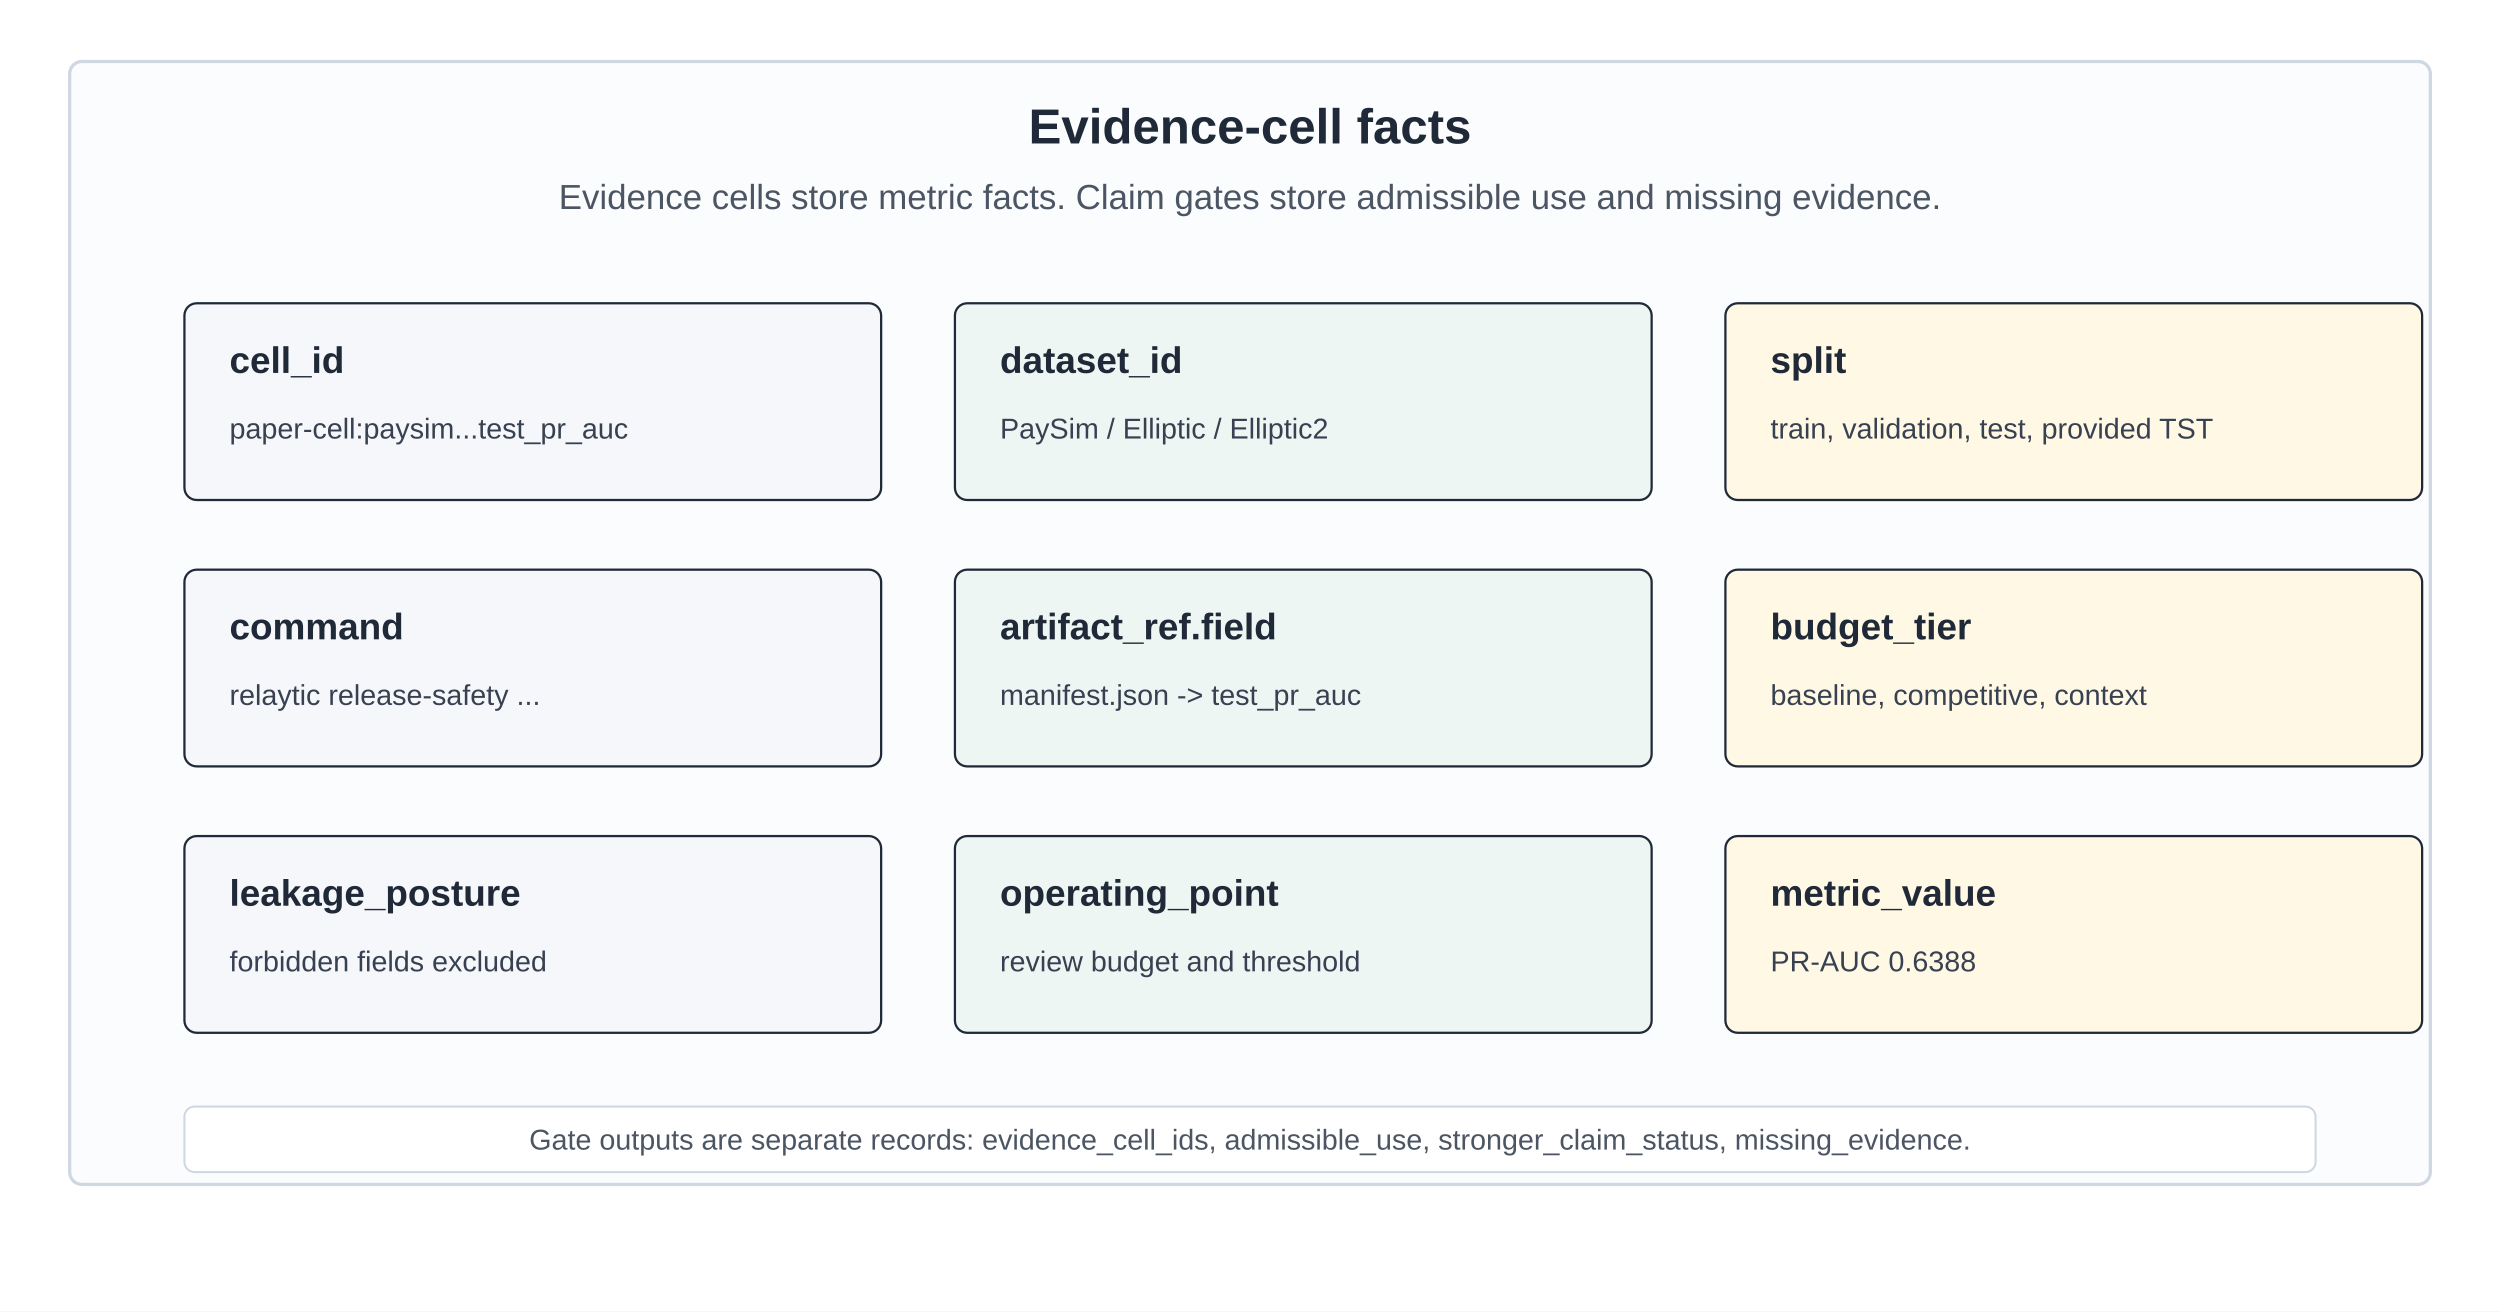
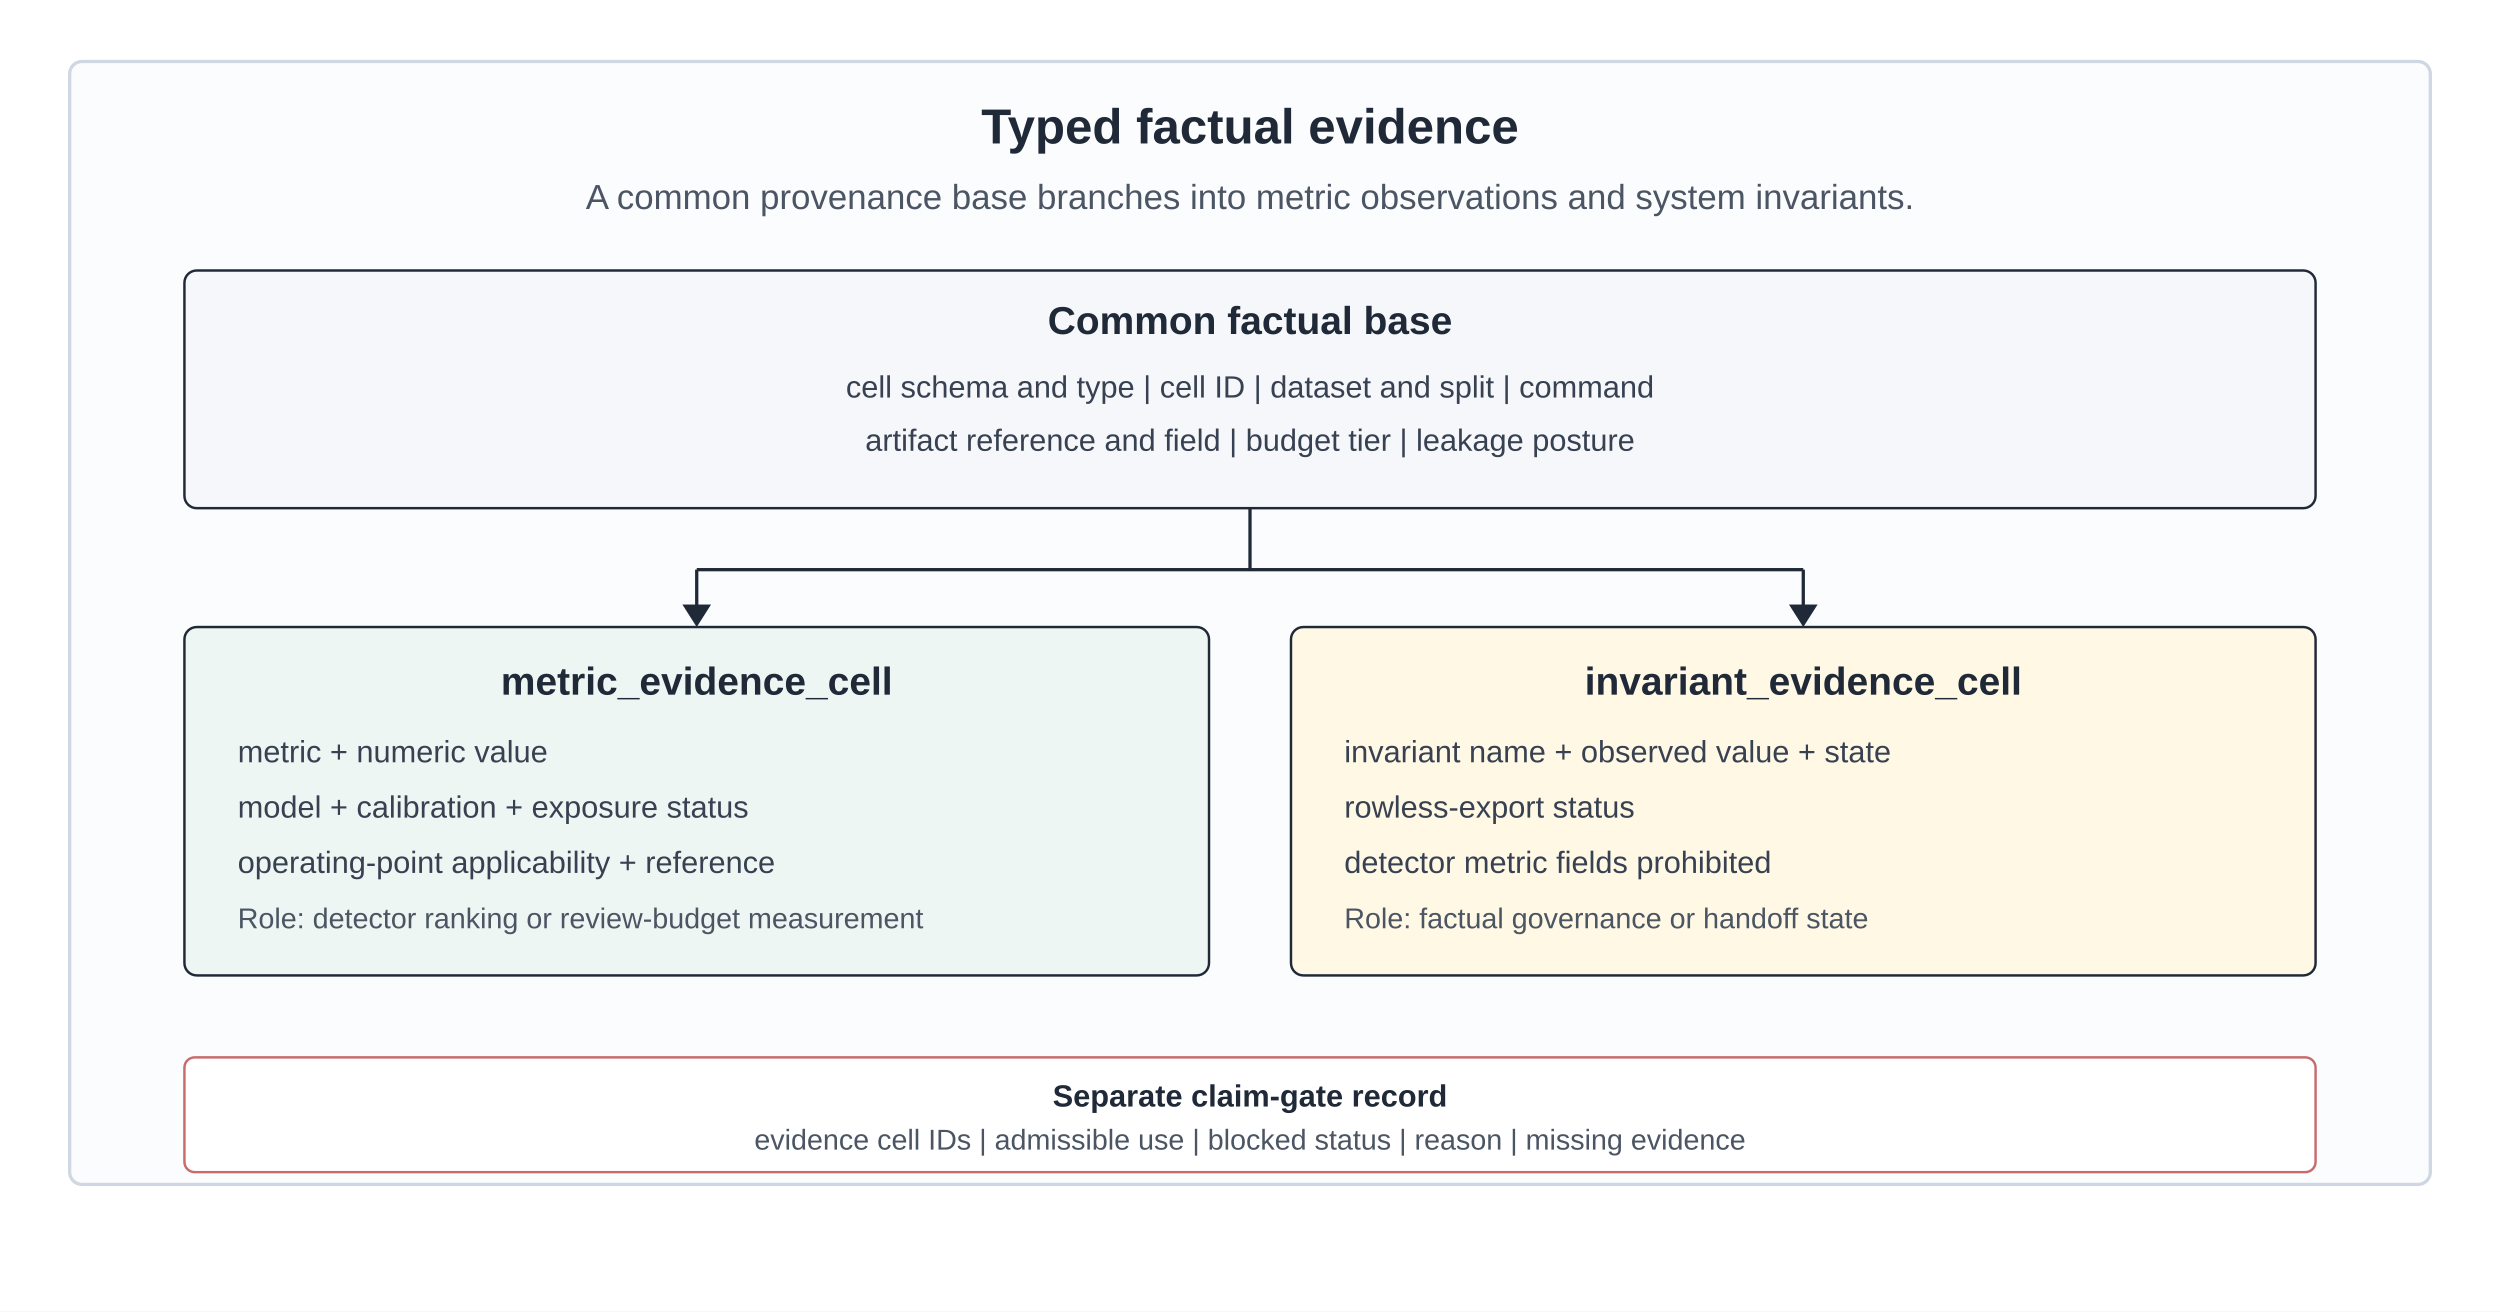
<svg xmlns="http://www.w3.org/2000/svg" width="1220" height="640" viewBox="0 0 1220 640" role="img">
  <style>text{font-family:Arial,Helvetica,sans-serif;letter-spacing:0}</style>
  <rect width="100%" height="100%" fill="#ffffff" />
  <rect x="34" y="30" width="1152" height="548" rx="6" fill="#fbfcfe" stroke="#cfd7e3" stroke-width="1.6" />
-   <text x="610" y="70" text-anchor="middle" font-size="24" font-weight="700" fill="#1f2937">Evidence-cell facts</text>
-   <text x="610" y="102" text-anchor="middle" font-size="17" fill="#4b5563">Evidence cells store metric facts. Claim gates store admissible use and missing evidence.</text>
-   <rect x="90" y="148" width="340" height="96" rx="6" fill="#f5f7fa" stroke="#1f2937" stroke-width="1.1" />
-   <text x="112" y="182" font-size="18" font-weight="700" fill="#1f2937">cell_id</text>
-   <text x="112.0" y="214.0" text-anchor="start" font-size="14" fill="#374151">paper-cell:paysim...test_pr_auc</text>
-   <rect x="466" y="148" width="340" height="96" rx="6" fill="#eef6f3" stroke="#1f2937" stroke-width="1.1" />
-   <text x="488" y="182" font-size="18" font-weight="700" fill="#1f2937">dataset_id</text>
-   <text x="488.0" y="214.0" text-anchor="start" font-size="14" fill="#374151">PaySim / Elliptic / Elliptic2</text>
-   <rect x="842" y="148" width="340" height="96" rx="6" fill="#fff8e5" stroke="#1f2937" stroke-width="1.1" />
-   <text x="864" y="182" font-size="18" font-weight="700" fill="#1f2937">split</text>
-   <text x="864.0" y="214.0" text-anchor="start" font-size="14" fill="#374151">train, validation, test, provided TST</text>
-   <rect x="90" y="278" width="340" height="96" rx="6" fill="#f5f7fa" stroke="#1f2937" stroke-width="1.1" />
-   <text x="112" y="312" font-size="18" font-weight="700" fill="#1f2937">command</text>
-   <text x="112.0" y="344.0" text-anchor="start" font-size="14" fill="#374151">relaytic release-safety ...</text>
-   <rect x="466" y="278" width="340" height="96" rx="6" fill="#eef6f3" stroke="#1f2937" stroke-width="1.1" />
-   <text x="488" y="312" font-size="18" font-weight="700" fill="#1f2937">artifact_ref.field</text>
-   <text x="488.0" y="344.0" text-anchor="start" font-size="14" fill="#374151">manifest.json -&gt; test_pr_auc</text>
-   <rect x="842" y="278" width="340" height="96" rx="6" fill="#fff8e5" stroke="#1f2937" stroke-width="1.1" />
-   <text x="864" y="312" font-size="18" font-weight="700" fill="#1f2937">budget_tier</text>
-   <text x="864.0" y="344.0" text-anchor="start" font-size="14" fill="#374151">baseline, competitive, context</text>
-   <rect x="90" y="408" width="340" height="96" rx="6" fill="#f5f7fa" stroke="#1f2937" stroke-width="1.1" />
-   <text x="112" y="442" font-size="18" font-weight="700" fill="#1f2937">leakage_posture</text>
-   <text x="112.0" y="474.0" text-anchor="start" font-size="14" fill="#374151">forbidden fields excluded</text>
-   <rect x="466" y="408" width="340" height="96" rx="6" fill="#eef6f3" stroke="#1f2937" stroke-width="1.1" />
-   <text x="488" y="442" font-size="18" font-weight="700" fill="#1f2937">operating_point</text>
-   <text x="488.0" y="474.0" text-anchor="start" font-size="14" fill="#374151">review budget and threshold</text>
-   <rect x="842" y="408" width="340" height="96" rx="6" fill="#fff8e5" stroke="#1f2937" stroke-width="1.1" />
-   <text x="864" y="442" font-size="18" font-weight="700" fill="#1f2937">metric_value</text>
-   <text x="864.0" y="474.0" text-anchor="start" font-size="14" fill="#374151">PR-AUC 0.6388</text>
-   <rect x="90" y="540" width="1040" height="32" rx="5" fill="#ffffff" stroke="#cfd7e3" stroke-width="1" />
-   <text x="610" y="561" text-anchor="middle" font-size="14" fill="#4b5563">Gate outputs are separate records: evidence_cell_ids, admissible_use, stronger_claim_status, missing_evidence.</text>
+   <text x="610" y="70" text-anchor="middle" font-size="24" font-weight="700" fill="#1f2937">Typed factual evidence</text>
+   <text x="610" y="102" text-anchor="middle" font-size="17" fill="#4b5563">A common provenance base branches into metric observations and system invariants.</text>
+   <rect x="90" y="132" width="1040" height="116" rx="6" fill="#f5f7fa" stroke="#1f2937" stroke-width="1.2" />
+   <text x="610" y="163" text-anchor="middle" font-size="19" font-weight="700" fill="#1f2937">Common factual base</text>
+   <text x="610" y="194" text-anchor="middle" font-size="15" fill="#374151">cell schema and type  |  cell ID  |  dataset and split  |  command</text>
+   <text x="610" y="220" text-anchor="middle" font-size="15" fill="#374151">artifact reference and field  |  budget tier  |  leakage posture</text>
+   <line x1="610" y1="248" x2="610" y2="278" stroke="#1f2937" stroke-width="1.6" />
+   <line x1="340" y1="278" x2="880" y2="278" stroke="#1f2937" stroke-width="1.6" />
+   <line x1="340" y1="278" x2="340" y2="300" stroke="#1f2937" stroke-width="1.6" />
+   <line x1="880" y1="278" x2="880" y2="300" stroke="#1f2937" stroke-width="1.6" />
+   <polygon points="340,306 333,295 347,295" fill="#1f2937" />
+   <polygon points="880,306 873,295 887,295" fill="#1f2937" />
+   <rect x="90" y="306" width="500" height="170" rx="6" fill="#eef6f3" stroke="#1f2937" stroke-width="1.2" />
+   <text x="340" y="339" text-anchor="middle" font-size="19" font-weight="700" fill="#1f2937">metric_evidence_cell</text>
+   <text x="116" y="372" font-size="15" fill="#374151">metric + numeric value</text>
+   <text x="116" y="399" font-size="15" fill="#374151">model + calibration + exposure status</text>
+   <text x="116" y="426" font-size="15" fill="#374151">operating-point applicability + reference</text>
+   <text x="116" y="453" font-size="14" fill="#4b5563">Role: detector ranking or review-budget measurement</text>
+   <rect x="630" y="306" width="500" height="170" rx="6" fill="#fff8e5" stroke="#1f2937" stroke-width="1.2" />
+   <text x="880" y="339" text-anchor="middle" font-size="19" font-weight="700" fill="#1f2937">invariant_evidence_cell</text>
+   <text x="656" y="372" font-size="15" fill="#374151">invariant name + observed value + state</text>
+   <text x="656" y="399" font-size="15" fill="#374151">rowless-export status</text>
+   <text x="656" y="426" font-size="15" fill="#374151">detector metric fields prohibited</text>
+   <text x="656" y="453" font-size="14" fill="#4b5563">Role: factual governance or handoff state</text>
+   <rect x="90" y="516" width="1040" height="56" rx="5" fill="#ffffff" stroke="#c96b6b" stroke-width="1.2" />
+   <text x="610" y="540" text-anchor="middle" font-size="15" font-weight="700" fill="#1f2937">Separate claim-gate record</text>
+   <text x="610" y="561" text-anchor="middle" font-size="14" fill="#4b5563">evidence cell IDs  |  admissible use  |  blocked status  |  reason  |  missing evidence</text>
</svg>
